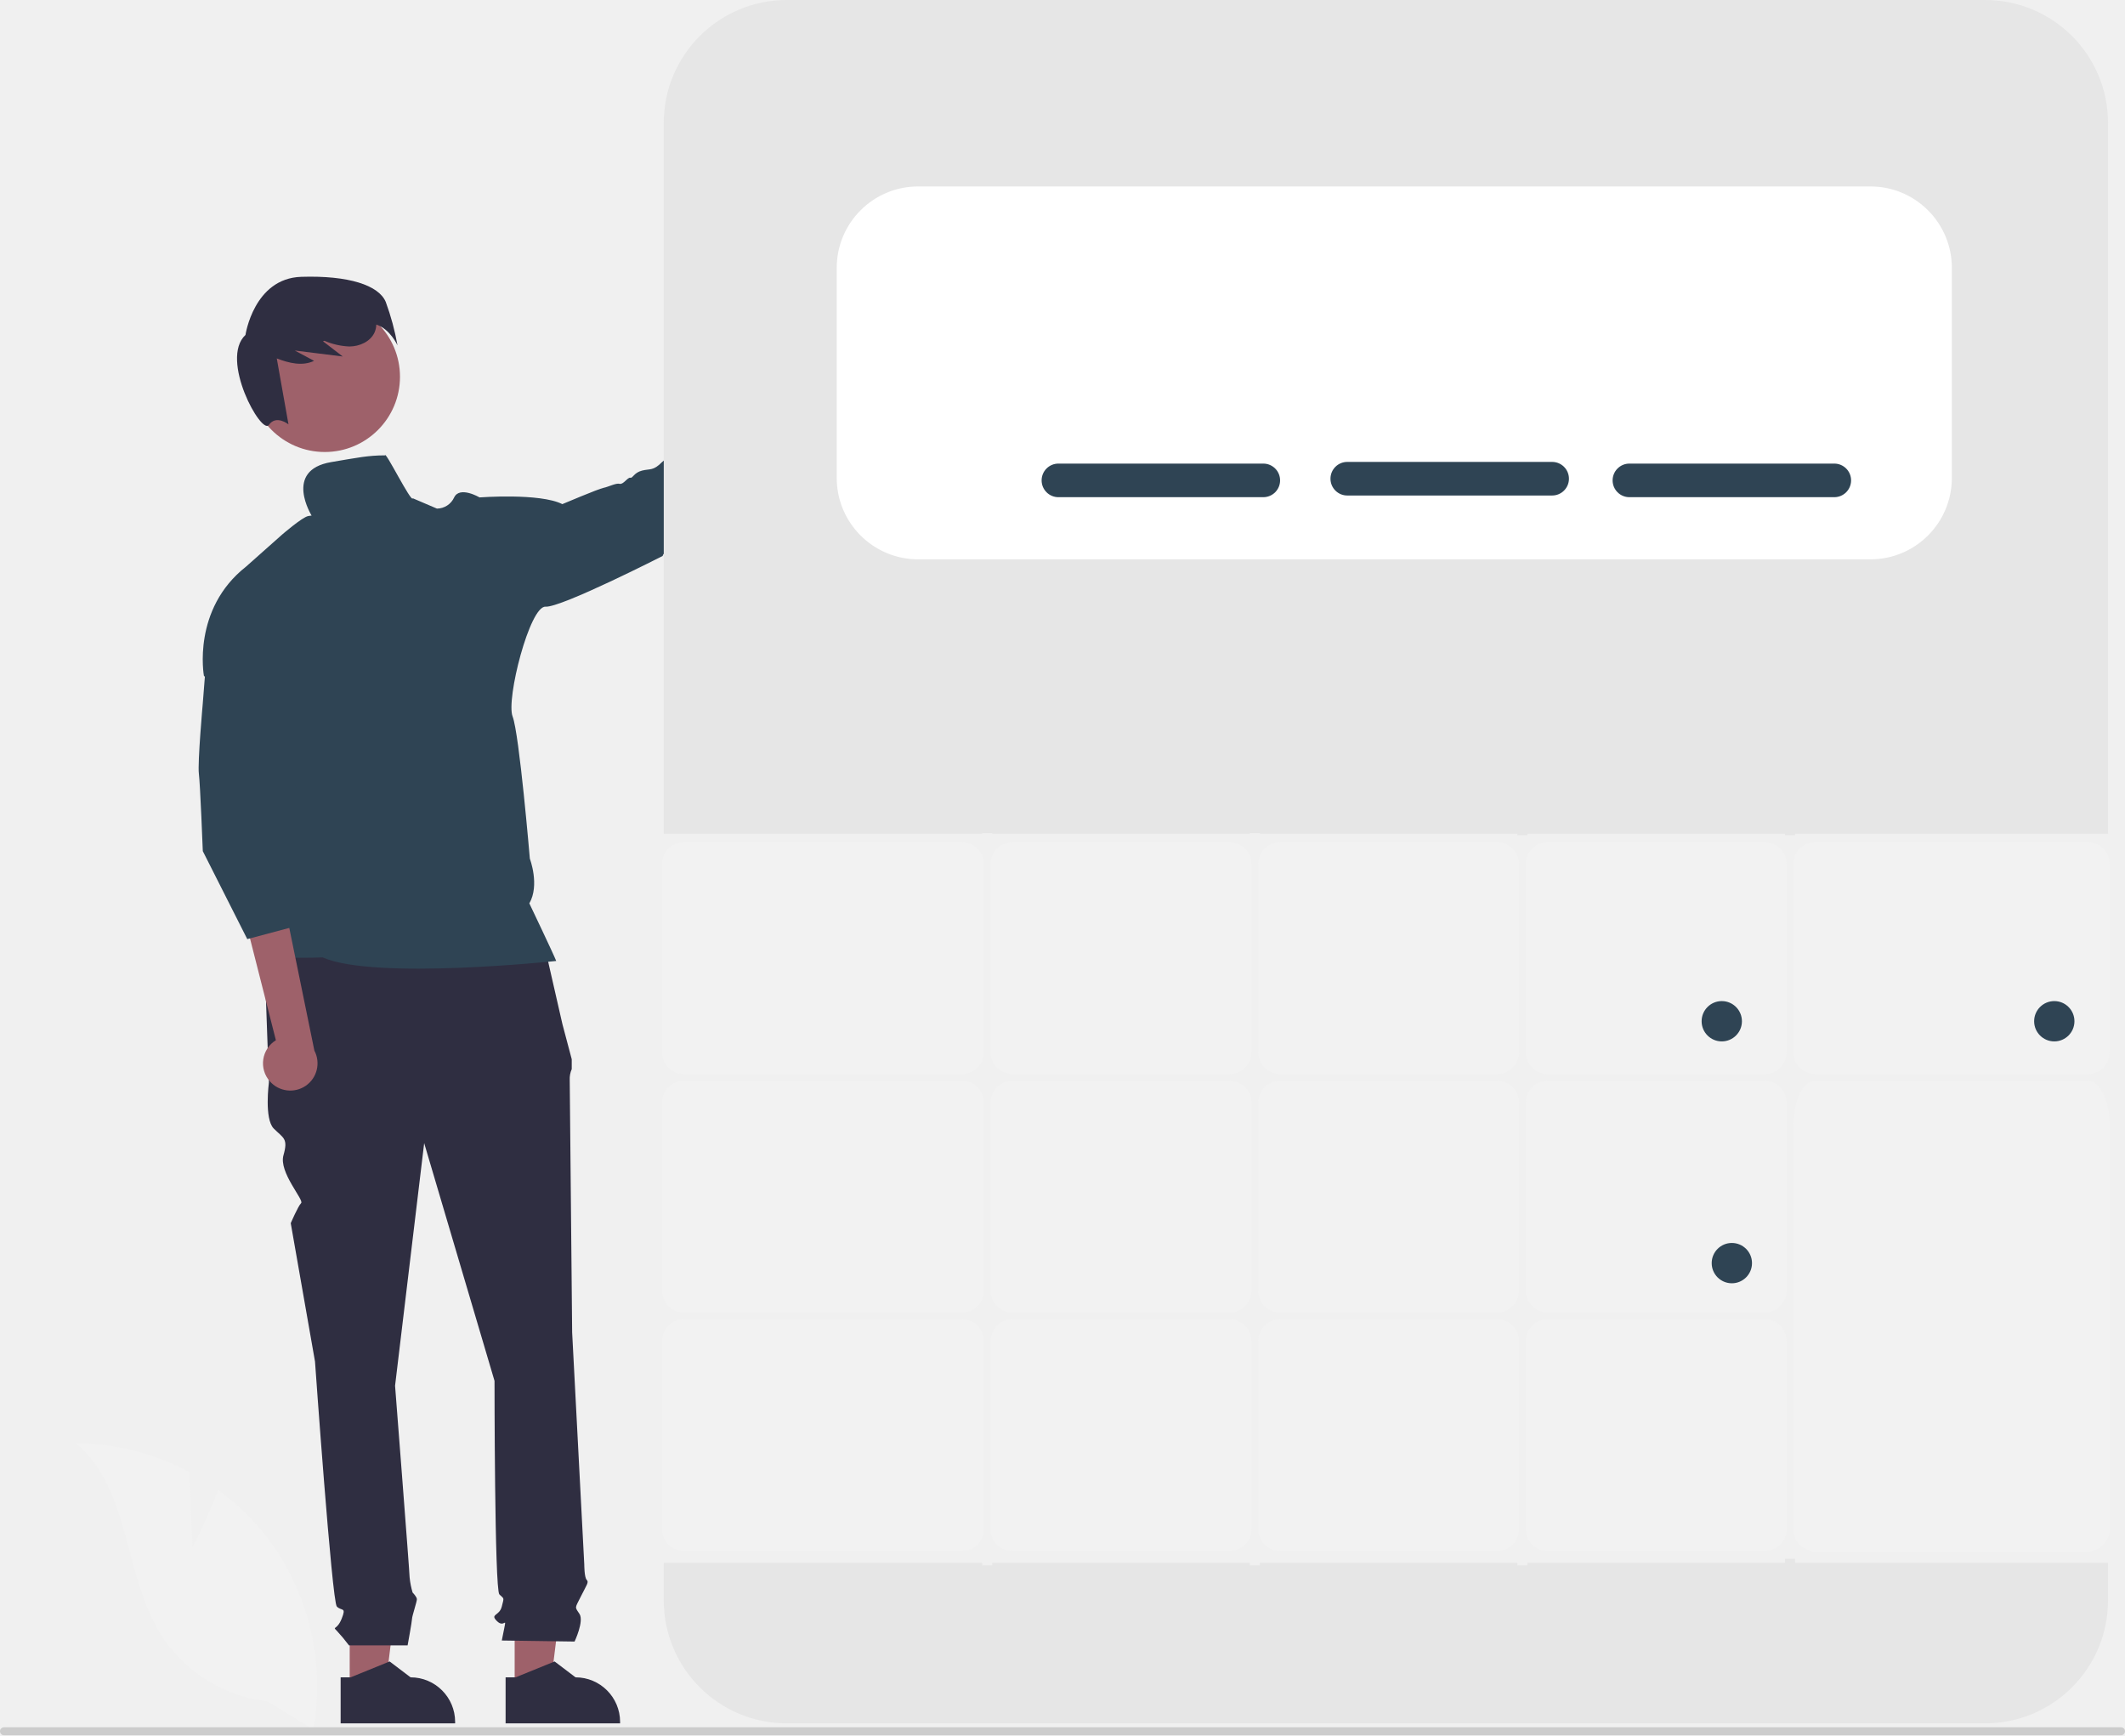
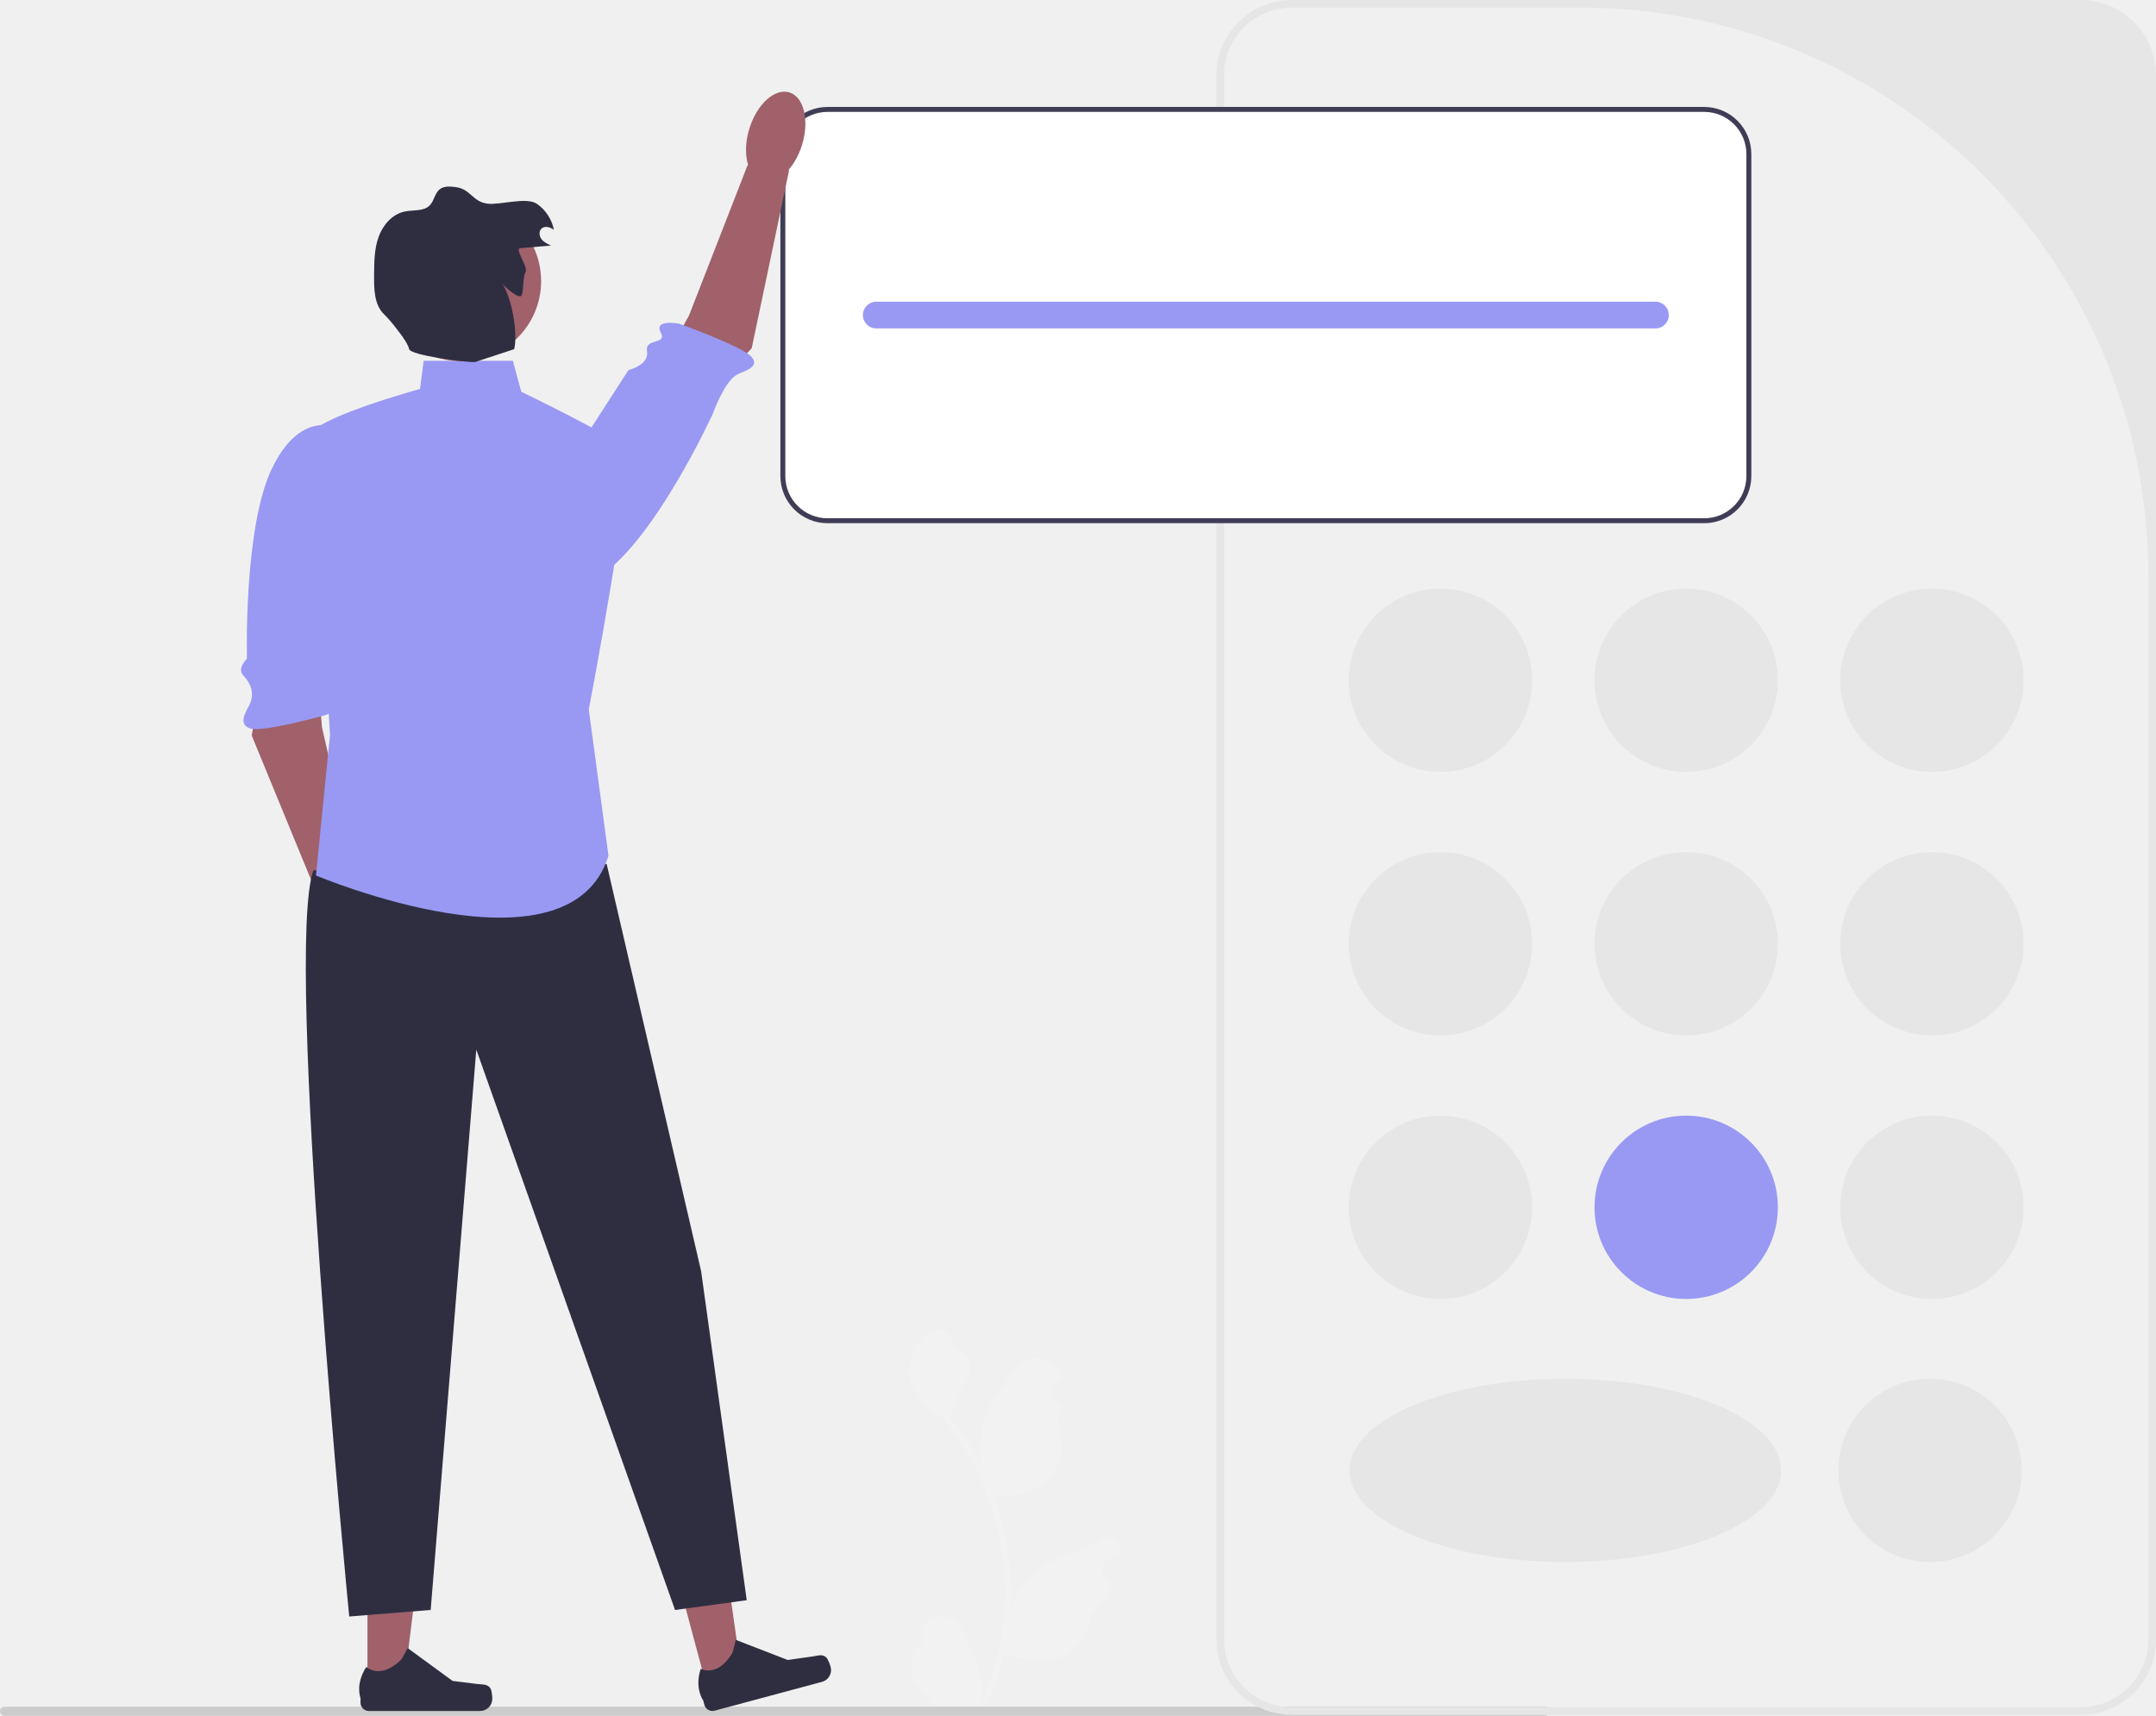
- <svg xmlns="http://www.w3.org/2000/svg" data-name="Layer 1" width="632.67" height="516.546" viewBox="0 0 632.67 516.546">
-   <polygon points="104.115 502.753 114.686 502.752 119.715 461.977 104.113 461.977 104.115 502.753" fill="#9e616a" />
-   <path d="M385.083,691.028l2.976-0,11.617-4.724,6.226,4.724h.001a13.268,13.268,0,0,1,13.267,13.267v.431l-34.087.001Z" transform="translate(-283.665 -191.727)" fill="#2f2e41" />
-   <polygon points="153.228 502.753 163.799 502.752 168.828 461.977 153.226 461.977 153.228 502.753" fill="#9e616a" />
-   <path d="M434.196,691.028l2.976-0,11.617-4.724,6.226,4.724h.001a13.268,13.268,0,0,1,13.267,13.267v.431l-34.087.001Z" transform="translate(-283.665 -191.727)" fill="#2f2e41" />
-   <path d="M445.343,471.336l-83.059,2.167,1.444,40.446s-1.444,10.834,1.444,13.723,4.333,2.889,2.889,7.945,6.187,13.313,5.26,14.24-3.094,5.983-3.094,5.983l7.222,41.168s5.056,71.503,6.5,72.947,2.889,0,1.444,3.611-2.889,2.167-1.444,3.611a53.194,53.194,0,0,1,3.611,4.333H405.025s1.317-7.222,1.317-7.945,1.444-5.056,1.444-5.778-1.277-1.999-1.277-1.999a23.762,23.762,0,0,1-.89-4.501c0-1.444-4.333-57.058-4.333-57.058l8.667-72.225L430.898,602.785s0,62.113,1.444,63.558,1.444.722.722,3.611-3.611,2.167-1.444,4.333,2.889-1.444,2.167,2.167l-.722,3.611,21.667.31s2.889-6.088,1.444-8.255-1.358-1.575.404-5.121,2.485-4.268,1.762-4.99-.722-4.564-.722-4.564l-3.611-69.106s-.722-72.947-.722-75.114a7.204,7.204,0,0,1,.6-3.249v-2.941l-2.767-10.421Z" transform="translate(-283.665 -191.727)" fill="#2f2e41" />
-   <path d="M539.34,313.811a8.065,8.065,0,0,1-11.61,4.261L491.676,348.278l-1.959-14.764,35.264-26.995a8.109,8.109,0,0,1,14.359,7.293Z" transform="translate(-283.665 -191.727)" fill="#9e616a" />
-   <circle cx="96.696" cy="112.161" r="22.39" fill="#9e616a" />
-   <path d="M398.513,281.605c-2.084-4.968-11.017-7.918-25.153-7.474s-16.611,17.301-16.611,17.301c-7.786,7.257,4.784,29.914,6.965,26.79s5.842-.171,5.842-.171l-3.489-19.627c3.685,1.418,7.648,2.369,11.114.718l-5.743-3.071q7.139.888,14.278,1.777l-5.888-4.53c.143-.047.285-.096.428-.144a20.925,20.925,0,0,0,7.46,1.694c3.002-.022,6.192-1.429,7.45-4.155a6.139,6.139,0,0,0,.533-2.376c4.139,1.344,6.313,6.193,6.313,6.193A76.404,76.404,0,0,0,398.513,281.605Z" transform="translate(-283.665 -191.727)" fill="#2f2e41" />
-   <path d="M398.283,327.279c-5,0-8.22.69-16,2-14.36,2.42-5.76,16.065-5.76,16.065s.65-.33-1.11,0-7.76,5.52-7.76,5.52l-10.73,9.53c-16.17,12.69-12.55,32.49-12.55,32.49l23.58,23.73-10.33,47.61s4.39,7.07,2.12,10.24,20,2.26,20,2.26c15.37,6.85,69.52,1.06,69.52,1.06-.75-1.96-8-17.15-8-17.15,3.15-5.44.15-13.3.15-13.3s-3.13-37.18-5.13-42.32,5.12-32.99,9.8-32.69,34.91-15.12,34.91-15.12-.76-1.21,9.22-5.29a48.912,48.912,0,0,0,15.49-9.77l4.1-8.19c-1.97.76-8.62-11.78-8.62-11.78l-2.9,1.105-1.68-.485s-13.11,3.73-15.79,6.45-3.58,1.96-6,2.57-2.72,2.31-3.48,2.12-2.11,2.11-3.17,1.81-3.33.91-4.84,1.21-12.24,4.84-12.24,4.84c-6.64-3.36-24.64-2-24.64-2s-5.89-3.47-7.56,0a5.69,5.69,0,0,1-5.13,3.33l-7.18-3.07C406.156,341.577,398.324,325.7,398.283,327.279Z" transform="translate(-283.665 -191.727)" fill="#2f4454" />
-   <path d="M364.004,513.612a8.065,8.065,0,0,1,1.8-12.235L355.632,461.388l13.908,5.329,7.729,37.761a8.109,8.109,0,0,1-13.265,9.133Z" transform="translate(-283.665 -191.727)" fill="#9e616a" />
-   <path d="M345.283,385.279l-1.256,15.969s-1.562,17.543-1.153,20.787S344.045,445.09,344.045,445.09l13.239,26.189,15-4-.898-12.285.898,11.285,2-10-5-17,3-6L370.771,413.138Z" transform="translate(-283.665 -191.727)" fill="#2f4454" />
-   <path d="M809.098,582.437H744.432a6.508,6.508,0,0,1-6.5-6.5v-56a6.508,6.508,0,0,1,6.5-6.5h64.667a6.508,6.508,0,0,1,6.5,6.5v56A6.508,6.508,0,0,1,809.098,582.437Z" transform="translate(-283.665 -191.727)" fill="#f2f2f2" />
-   <path d="M809.098,511.437H744.432a6.508,6.508,0,0,1-6.5-6.5v-56a6.508,6.508,0,0,1,6.5-6.5h64.667a6.508,6.508,0,0,1,6.5,6.5v56A6.508,6.508,0,0,1,809.098,511.437Z" transform="translate(-283.665 -191.727)" fill="#f2f2f2" />
-   <path d="M809.098,653.437H744.432a6.508,6.508,0,0,1-6.5-6.5v-56a6.508,6.508,0,0,1,6.5-6.5h64.667a6.508,6.508,0,0,1,6.5,6.5v56A6.508,6.508,0,0,1,809.098,653.437Z" transform="translate(-283.665 -191.727)" fill="#f2f2f2" />
-   <path d="M729.432,653.437h-64.667a6.508,6.508,0,0,1-6.5-6.5v-56a6.508,6.508,0,0,1,6.5-6.5h64.667a6.508,6.508,0,0,1,6.5,6.5v56A6.508,6.508,0,0,1,729.432,653.437Z" transform="translate(-283.665 -191.727)" fill="#f2f2f2" />
-   <path d="M905.283,511.437H824.098a6.508,6.508,0,0,1-6.5-6.5v-56a6.508,6.508,0,0,1,6.5-6.5h81.185a6.508,6.508,0,0,1,6.5,6.5v56A6.508,6.508,0,0,1,905.283,511.437Z" transform="translate(-283.665 -191.727)" fill="#f2f2f2" />
-   <path d="M576.098,439.937v-.21h3v.21h76.666v-.21h3v.21h76.667v.436h3V439.937h76.667v.436h3V439.937h93.185V228.337A36.61,36.61,0,0,0,874.673,191.727H517.894a36.61,36.61,0,0,0-36.61,36.61V439.937Z" transform="translate(-283.665 -191.727)" fill="#e6e6e6" />
-   <path d="M905.283,513.437H824.098c-3.584,0-6.5,5.929-6.5,13.216V646.937a6.51,6.51,0,0,0,4.616,6.219,3.564,3.564,0,0,0,1.884.571h81.185a3.564,3.564,0,0,0,1.884-.571,6.51,6.51,0,0,0,4.616-6.219V526.653C911.783,519.366,908.867,513.437,905.283,513.437Z" transform="translate(-283.665 -191.727)" fill="#f2f2f2" />
-   <path d="M570.098,653.437H487.283a6.508,6.508,0,0,1-6.5-6.5v-56a6.508,6.508,0,0,1,6.5-6.5h82.815a6.508,6.508,0,0,1,6.5,6.5v56A6.508,6.508,0,0,1,570.098,653.437Z" transform="translate(-283.665 -191.727)" fill="#f2f2f2" />
-   <path d="M570.098,582.437H487.283a6.508,6.508,0,0,1-6.5-6.5v-56a6.508,6.508,0,0,1,6.5-6.5h82.815a6.508,6.508,0,0,1,6.5,6.5v56A6.508,6.508,0,0,1,570.098,582.437Z" transform="translate(-283.665 -191.727)" fill="#f2f2f2" />
-   <path d="M818.098,656.937V655.711h-3V656.937H738.432v.774h-3V656.937h-76.667v.774h-3V656.937h-76.666v.774h-3V656.937H481.283v11.18A36.61,36.61,0,0,0,517.894,704.727H874.673a36.61,36.61,0,0,0,36.61-36.61V656.937Z" transform="translate(-283.665 -191.727)" fill="#e6e6e6" />
-   <path d="M570.098,511.437H487.283a6.508,6.508,0,0,1-6.5-6.5v-56a6.508,6.508,0,0,1,6.5-6.5h82.815a6.508,6.508,0,0,1,6.5,6.5v56A6.508,6.508,0,0,1,570.098,511.437Z" transform="translate(-283.665 -191.727)" fill="#f2f2f2" />
-   <path d="M649.765,582.437h-64.666a6.508,6.508,0,0,1-6.5-6.5v-56a6.508,6.508,0,0,1,6.5-6.5h64.666a6.508,6.508,0,0,1,6.5,6.5v56A6.508,6.508,0,0,1,649.765,582.437Z" transform="translate(-283.665 -191.727)" fill="#f2f2f2" />
-   <path d="M649.765,653.437h-64.666a6.508,6.508,0,0,1-6.5-6.5v-56a6.508,6.508,0,0,1,6.5-6.5h64.666a6.508,6.508,0,0,1,6.5,6.5v56A6.508,6.508,0,0,1,649.765,653.437Z" transform="translate(-283.665 -191.727)" fill="#f2f2f2" />
-   <path d="M729.432,511.437h-64.667a6.508,6.508,0,0,1-6.5-6.5v-56a6.508,6.508,0,0,1,6.5-6.5h64.667a6.508,6.508,0,0,1,6.5,6.5v56A6.508,6.508,0,0,1,729.432,511.437Z" transform="translate(-283.665 -191.727)" fill="#f2f2f2" />
-   <path d="M729.432,582.437h-64.667a6.508,6.508,0,0,1-6.5-6.5v-56a6.508,6.508,0,0,1,6.5-6.5h64.667a6.508,6.508,0,0,1,6.5,6.5v56A6.508,6.508,0,0,1,729.432,582.437Z" transform="translate(-283.665 -191.727)" fill="#f2f2f2" />
-   <path d="M649.765,511.437h-64.666a6.508,6.508,0,0,1-6.5-6.5v-56a6.508,6.508,0,0,1,6.5-6.5h64.666a6.508,6.508,0,0,1,6.5,6.5v56A6.508,6.508,0,0,1,649.765,511.437Z" transform="translate(-283.665 -191.727)" fill="#f2f2f2" />
-   <path d="M840.571,358.227H556.996a24.24,24.24,0,0,1-24.212-24.212v-62.575a24.24,24.24,0,0,1,24.212-24.212H840.571a24.24,24.24,0,0,1,24.212,24.212v62.575A24.24,24.24,0,0,1,840.571,358.227Z" transform="translate(-283.665 -191.727)" fill="#fff" />
-   <path d="M745.783,339.227h-61a5,5,0,0,1,0-10h61a5,5,0,0,1,0,10Z" transform="translate(-283.665 -191.727)" fill="#2f4454" />
-   <path d="M829.783,339.727h-61a5,5,0,0,1,0-10h61a5,5,0,0,1,0,10Z" transform="translate(-283.665 -191.727)" fill="#2f4454" />
-   <path d="M659.783,339.727h-61a5,5,0,0,1,0-10h61a5,5,0,0,1,0,10Z" transform="translate(-283.665 -191.727)" fill="#2f4454" />
-   <circle cx="512.618" cy="304" r="6" fill="#2f4454" />
-   <circle cx="515.618" cy="376" r="6" fill="#2f4454" />
-   <circle cx="611.618" cy="304" r="6" fill="#2f4454" />
-   <path d="M340.996,652.344l-.998-22.434a72.455,72.455,0,0,0-33.796-8.555c16.231,13.27,14.203,38.851,25.208,56.697A43.582,43.582,0,0,0,363.37,698.192l13.583,8.316a73.03,73.03,0,0,0-15.393-59.179,70.543,70.543,0,0,0-12.964-12.046C345.342,643.862,340.996,652.344,340.996,652.344Z" transform="translate(-283.665 -191.727)" fill="#f2f2f2" />
-   <path d="M283.665,707.083a1.186,1.186,0,0,0,1.19,1.19h630.29a1.19,1.19,0,0,0,0-2.38H284.855A1.187,1.187,0,0,0,283.665,707.083Z" transform="translate(-283.665 -191.727)" fill="#ccc" />
+ <svg xmlns="http://www.w3.org/2000/svg" width="564.468" height="449.265" viewBox="0 0 564.468 449.265">
+   <path d="M239.346,431.63c2.066,.129,3.208-2.437,1.645-3.933l-.155-.618c.02-.05,.041-.099,.062-.148,2.089-4.982,9.17-4.947,11.241,.042,1.839,4.428,4.179,8.864,4.756,13.546,.258,2.067,.142,4.172-.316,6.2,4.308-9.411,6.575-19.687,6.575-30.021,0-2.597-.142-5.193-.433-7.783-.239-2.119-.568-4.224-.995-6.31-2.306-11.277-7.299-22.018-14.5-30.99-3.462-1.892-6.349-4.851-8.093-8.397-.626-1.279-1.117-2.655-1.35-4.056,.394,.052,1.486-5.949,1.188-6.317,.549-.833,1.532-1.247,2.131-2.06,2.982-4.043,7.091-3.337,9.236,2.157,4.582,2.313,4.627,6.148,1.815,9.837-1.789,2.347-2.035,5.522-3.604,8.035,.162,.207,.329,.407,.491,.614,2.961,3.798,5.522,7.88,7.681,12.169-.61-4.766,.291-10.508,1.826-14.21,1.748-4.217,5.025-7.769,7.91-11.415,3.466-4.379,10.573-2.468,11.184,3.083,.006,.054,.012,.107,.017,.161-.429,.242-.848,.499-1.259,.77-2.339,1.547-1.531,5.174,1.241,5.602l.063,.01c-.155,1.544-.42,3.074-.807,4.579,3.702,14.316-4.29,19.53-15.701,19.764-.252,.129-.497,.258-.749,.381,1.156,3.255,2.08,6.594,2.764,9.979,.614,2.99,1.04,6.013,1.279,9.049,.297,3.83,.271,7.68-.052,11.503l.019-.136c.82-4.211,3.107-8.145,6.427-10.87,4.946-4.063,11.933-5.559,17.268-8.824,2.568-1.572,5.859,.459,5.411,3.437l-.022,.143c-.794,.323-1.569,.698-2.319,1.117-.429,.242-.848,.499-1.259,.77-2.339,1.547-1.531,5.174,1.241,5.602l.063,.01c.045,.006,.084,.013,.129,.019-1.363,3.236-3.262,6.239-5.639,8.829-2.315,12.497-12.256,13.683-22.89,10.044h-.006c-1.163,5.064-2.861,10.011-5.044,14.726h-18.02c-.065-.2-.123-.407-.181-.607,1.666,.103,3.346,.006,4.986-.297-1.337-1.641-2.674-3.294-4.011-4.935-.032-.032-.058-.065-.084-.097-.678-.84-1.363-1.673-2.041-2.512l-0-.001c-.042-2.578,.267-5.147,.879-7.64l.001-0Z" fill="#f2f2f2" />
+   <path d="M0,448.075c0,.66,.53,1.19,1.19,1.19H404.48c.66,0,1.19-.53,1.19-1.19,0-.66-.53-1.19-1.19-1.19H1.19c-.66,0-1.19,.53-1.19,1.19Z" fill="#ccc" />
+   <path d="M544.743,449h-206.551c-10.876,0-19.724-8.849-19.724-19.725V19.725c0-10.876,8.848-19.725,19.724-19.725h206.551c10.876,0,19.725,8.849,19.725,19.725V429.275c0,10.876-8.849,19.725-19.725,19.725ZM338.192,2c-9.789,0-17.724,7.935-17.724,17.724V429.275c0,9.789,7.936,17.725,17.725,17.725h206.551c9.789,0,17.725-7.936,17.725-17.725V150.705c0-82.127-66.577-148.705-148.705-148.705h-75.571Z" fill="#e6e6e6" />
+   <g>
+     <circle cx="377.134" cy="178.118" r="24" fill="#e6e6e6" />
+     <circle cx="505.801" cy="178.118" r="24" fill="#e6e6e6" />
+     <circle cx="441.467" cy="178.118" r="24" fill="#e6e6e6" />
+   </g>
+   <circle cx="377.134" cy="247.118" r="24" fill="#e6e6e6" />
+   <circle cx="505.801" cy="247.118" r="24" fill="#e6e6e6" />
+   <circle cx="441.467" cy="247.118" r="24" fill="#e6e6e6" />
+   <circle cx="377.134" cy="316.118" r="24" fill="#e6e6e6" />
+   <circle cx="505.31" cy="385" r="24" fill="#e6e6e6" />
+   <ellipse cx="409.81" cy="385" rx="56.5" ry="24" fill="#e6e6e6" />
+   <circle cx="505.801" cy="316.118" r="24" fill="#e6e6e6" />
+   <circle cx="441.467" cy="316.118" r="24" fill="#9999f4" />
+   <path d="M446.184,28H216.65c-6.806,0-12.34,5.534-12.34,12.34V124.66c0,6.806,5.534,12.34,12.34,12.34h229.534c6.806,0,12.34-5.534,12.34-12.34V40.34c0-6.806-5.534-12.34-12.34-12.34Z" fill="#fff" />
+   <path d="M446.184,28H216.65c-6.806,0-12.34,5.534-12.34,12.34V124.66c0,6.806,5.534,12.34,12.34,12.34h229.534c6.806,0,12.34-5.534,12.34-12.34V40.34c0-6.806-5.534-12.34-12.34-12.34Zm11.043,96.66c0,6.092-4.95,11.043-11.043,11.043H216.65c-6.092,0-11.043-4.95-11.043-11.043V40.34c0-6.092,4.95-11.043,11.043-11.043h229.534c6.092,0,11.043,4.95,11.043,11.043V124.66Z" fill="#3f3d56" />
+   <rect x="225.917" y="79" width="211" height="7" rx="3.5" ry="3.5" fill="#9999f4" />
+   <g>
+     <g>
+       <polygon points="67.952 180.421 65.908 192.596 84.038 236.7 93.766 231.699 84.298 190.427 82.937 174.676 67.952 180.421" fill="#a0616a" />
+       <path d="M87.966,111.929s-9.493-4.598-16.859,10.939c-7.366,15.537-6.454,49.614-6.454,49.614,0,0-2.682,2.554-.98,4.342s3.29,4.626,1.553,7.897c-.915,1.724-3.034,5.097,.435,6.055,3.469,.958,19.698-3.568,19.698-3.568,0,0,6.068-2.718,2.62-4.549-3.448-1.831,1.408-12.905,1.408-12.905l4.012-31.991-5.435-25.833Z" fill="#9999f4" />
+       <ellipse cx="91.852" cy="241.931" rx="7.217" ry="12.155" transform="translate(-66.97226 37.62166) rotate(-17.07063)" fill="#a0616a" />
+     </g>
+     <g>
+       <polygon points="185.278 442.57 194.364 440.131 189.282 403.923 175.872 407.522 185.278 442.57" fill="#a0616a" />
+       <path d="M216.354,434.01h0c.411,.401,.973,1.898,1.121,2.453h0c.457,1.703-.553,3.454-2.256,3.911l-28.14,7.551c-1.162,.312-2.357-.377-2.668-1.539l-.314-1.172s-2.337-3.148-.635-8.257c0,0,4.474,2.442,8.368-4.308l.807-3.265,13.591,5.261,6.506-.915c1.423-.2,2.592-.724,3.621,.28Z" fill="#2f2e41" />
+     </g>
+     <g>
+       <polygon points="96.211 442.361 105.619 442.36 110.095 406.072 96.209 406.073 96.211 442.361" fill="#a0616a" />
+       <path d="M128.444,442.148h0c.293,.493,.447,2.086,.447,2.659h0c0,1.763-1.43,3.193-3.193,3.193h-29.135c-1.203,0-2.178-.975-2.178-2.178v-1.213s-1.441-3.646,1.526-8.139c0,0,3.688,3.518,9.199-1.992l1.625-2.944,11.764,8.603,6.52,.803c1.427,.176,2.691-.027,3.425,1.209Z" fill="#2f2e41" />
+     </g>
+     <path d="M158.823,226.205l24.739,106.632,11.943,86.159-18.767,2.559-52.037-146.726-11.943,146.726-21.326,1.706s-17.061-174.024-9.384-195.35l76.775-1.706Z" fill="#2f2e41" />
+     <g>
+       <polygon points="188.269 100.115 196.805 91.196 206.607 44.529 195.751 43.196 180.377 82.65 172.647 96.441 188.269 100.115" fill="#a0616a" />
+       <path d="M133.21,145.505s7.988,14.729,22.815,6.022c14.827-8.708,30.508-42.992,30.508-42.992,0,0,3.131-8.715,6.407-10.444,1.726-.911,6.168-1.894,3.838-4.636-2.33-2.743-19.09-8.739-19.09-8.739,0,0-6.547-1.164-4.725,2.289,1.822,3.453-4.162,1.314-3.558,4.968,.604,3.654-4.862,4.913-4.862,4.913l-31.333,48.62Z" fill="#9999f4" />
+       <ellipse cx="203.087" cy="35.81" rx="12.155" ry="7.217" transform="translate(109.0197 219.3257) rotate(-72.86125)" fill="#a0616a" />
+     </g>
+     <path d="M134.271,94.473h-23.356l-.945,7.364s-29.456,8.101-28.72,12.519,5.155,78.059,5.155,78.059l-3.682,36.82s66.277,27.984,76.587-5.155l-5.155-38.293s12.519-65.54,9.573-68.486c-2.946-2.946-27.247-14.728-27.247-14.728l-2.209-8.101Z" fill="#9999f4" />
+     <circle cx="120.704" cy="73.601" r="20.964" fill="#a0616a" />
+     <path d="M136.229,64.978c2.679-.226,5.357-.453,8.036-.679-.921-.422-1.88-.874-2.493-1.68-.613-.806-.74-2.08,.001-2.77,.866-.807,2.3-.379,3.246,.331-.521-2.721-2.145-5.214-4.423-6.79-2.783-1.925-9.668,.37-13.023-.072-3.871-.51-4.354-3.811-8.226-4.321-1.459-.192-3.101-.337-4.249,.585-1.273,1.022-1.415,2.955-2.538,4.14-1.603,1.692-4.351,1.193-6.632,1.669-3.231,.674-5.667,3.508-6.792,6.611s-1.166,6.479-1.195,9.78c-.032,3.699-.044,7.982,2.632,10.537,1.63,1.557,6.07,6.897,6.55,9.099,.341,1.564,14.234,3.469,17.245,3.382l10.263-3.382c1.009-4.441-.66-13.227-3.058-17.099,.79,1.043,4.442,4.183,5,3s.305-4.892,1-6c.877-1.399-2.988-6.201-1.343-6.34Z" fill="#2f2e41" />
+   </g>
</svg>
